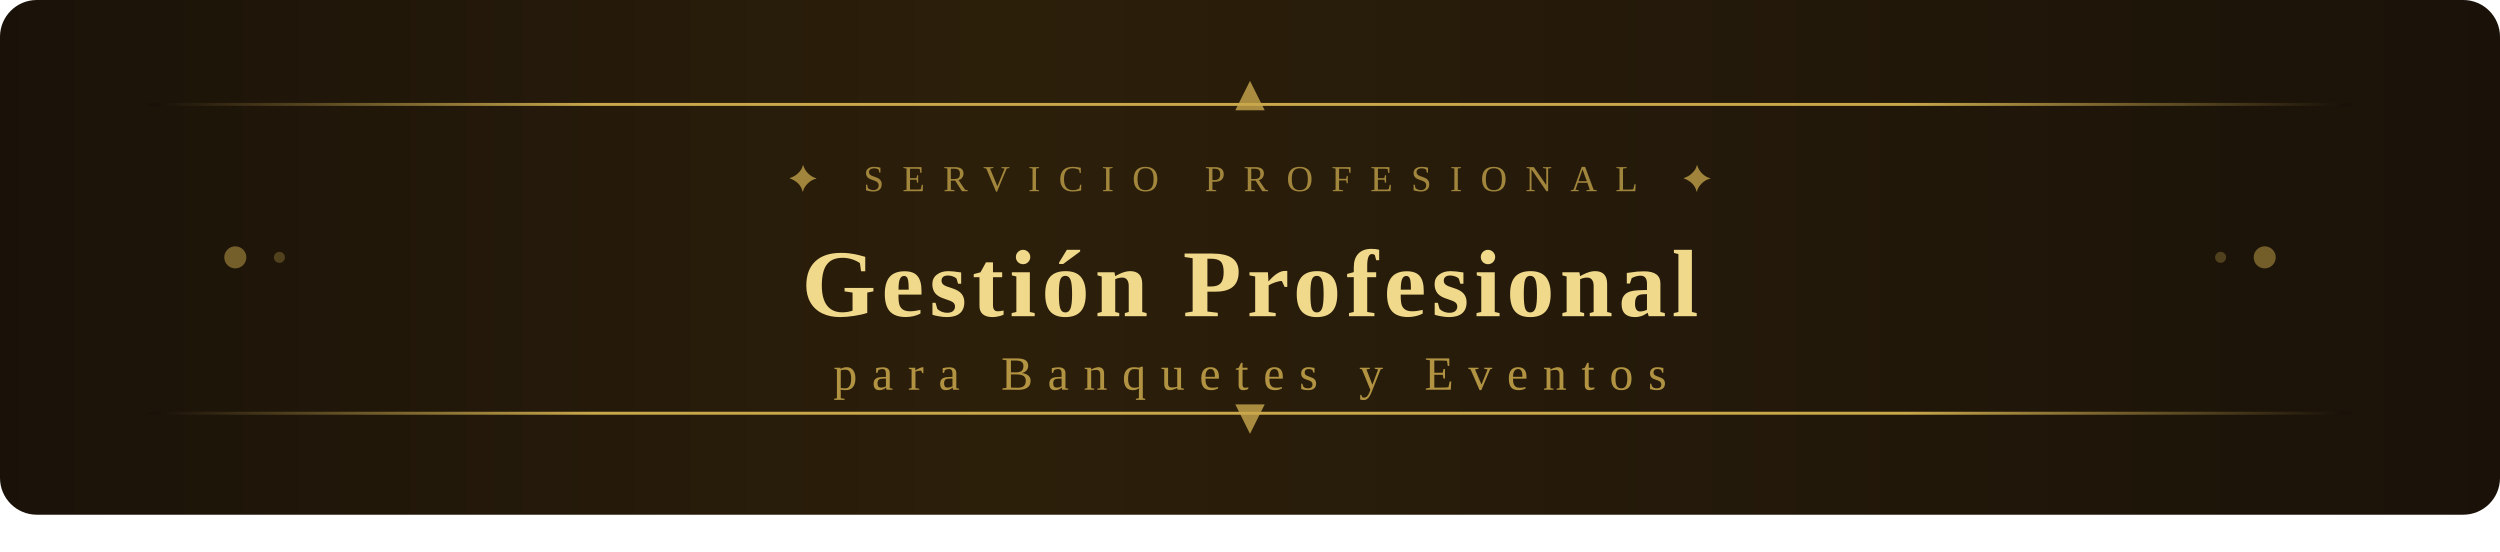
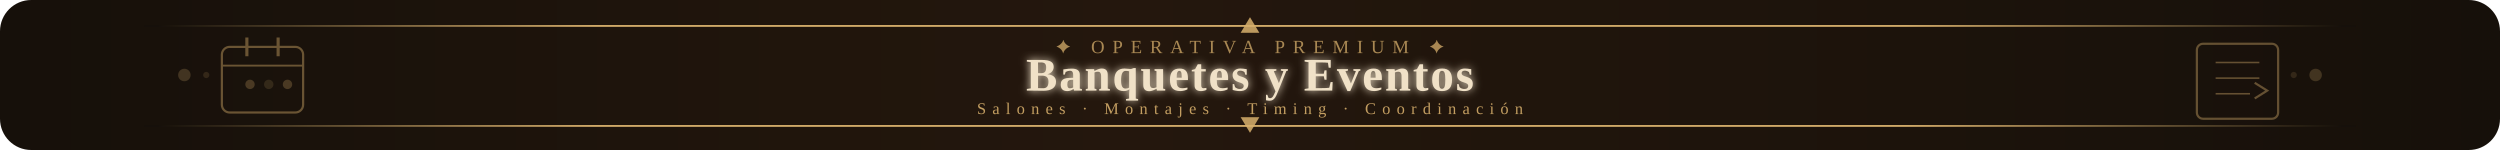
- <svg xmlns="http://www.w3.org/2000/svg" width="100%" viewBox="0 0 680 150">
+ <svg xmlns="http://www.w3.org/2000/svg" width="100%" height="100%" viewBox="0 0 1600 96" preserveAspectRatio="xMidYMid slice">
  <defs>
-     <linearGradient id="bgGrad" x1="0%" y1="0%" x2="100%" y2="0%">
-       <stop offset="0%" style="stop-color:#1a1209;stop-opacity:1" />
-       <stop offset="40%" style="stop-color:#2c1f0a;stop-opacity:1" />
-       <stop offset="100%" style="stop-color:#1a1209;stop-opacity:1" />
+     <linearGradient id="bg" x1="0%" y1="0%" x2="100%" y2="0%">
+       <stop offset="0%" stop-color="#16100a" />
+       <stop offset="45%" stop-color="#24170d" />
+       <stop offset="100%" stop-color="#16100a" />
    </linearGradient>
-     <linearGradient id="lineGrad" x1="0%" y1="0%" x2="100%" y2="0%">
-       <stop offset="0%" style="stop-color:#1a1209;stop-opacity:1" />
-       <stop offset="20%" style="stop-color:#c9a84c;stop-opacity:1" />
-       <stop offset="80%" style="stop-color:#c9a84c;stop-opacity:1" />
-       <stop offset="100%" style="stop-color:#1a1209;stop-opacity:1" />
+     <linearGradient id="line" x1="0%" y1="0%" x2="100%" y2="0%">
+       <stop offset="0%" stop-color="#16100a" />
+       <stop offset="20%" stop-color="#d8b06c" />
+       <stop offset="80%" stop-color="#d8b06c" />
+       <stop offset="100%" stop-color="#16100a" />
    </linearGradient>
+     <filter id="softGlow" x="-20%" y="-20%" width="140%" height="140%">
+       <feGaussianBlur stdDeviation="2.8" result="blur" />
+       <feMerge>
+         <feMergeNode in="blur" />
+         <feMergeNode in="SourceGraphic" />
+       </feMerge>
+     </filter>
  </defs>
-   <rect width="680" height="140" fill="url(#bgGrad)" rx="10" style="stroke:none;color:rgb(0, 0, 0);stroke-width:1px;stroke-linecap:butt;stroke-linejoin:miter;opacity:1;font-family:&quot;Anthropic Sans&quot;, -apple-system, BlinkMacSystemFont, &quot;Segoe UI&quot;, sans-serif;font-size:16px;font-weight:400;text-anchor:start;dominant-baseline:auto" />
-   <rect x="40" y="28" width="600" height="0.8" fill="url(#lineGrad)" style="stroke:none;color:rgb(0, 0, 0);stroke-width:1px;stroke-linecap:butt;stroke-linejoin:miter;opacity:1;font-family:&quot;Anthropic Sans&quot;, -apple-system, BlinkMacSystemFont, &quot;Segoe UI&quot;, sans-serif;font-size:16px;font-weight:400;text-anchor:start;dominant-baseline:auto" />
-   <rect x="40" y="112" width="600" height="0.8" fill="url(#lineGrad)" style="stroke:none;color:rgb(0, 0, 0);stroke-width:1px;stroke-linecap:butt;stroke-linejoin:miter;opacity:1;font-family:&quot;Anthropic Sans&quot;, -apple-system, BlinkMacSystemFont, &quot;Segoe UI&quot;, sans-serif;font-size:16px;font-weight:400;text-anchor:start;dominant-baseline:auto" />
-   <polygon points="340,22 344,30 336,30" fill="#c9a84c" opacity="0.8" style="fill:rgb(201, 168, 76);stroke:none;color:rgb(0, 0, 0);stroke-width:1px;stroke-linecap:butt;stroke-linejoin:miter;opacity:0.8;font-family:&quot;Anthropic Sans&quot;, -apple-system, BlinkMacSystemFont, &quot;Segoe UI&quot;, sans-serif;font-size:16px;font-weight:400;text-anchor:start;dominant-baseline:auto" />
-   <polygon points="340,118 344,110 336,110" fill="#c9a84c" opacity="0.8" style="fill:rgb(201, 168, 76);stroke:none;color:rgb(0, 0, 0);stroke-width:1px;stroke-linecap:butt;stroke-linejoin:miter;opacity:0.8;font-family:&quot;Anthropic Sans&quot;, -apple-system, BlinkMacSystemFont, &quot;Segoe UI&quot;, sans-serif;font-size:16px;font-weight:400;text-anchor:start;dominant-baseline:auto" />
-   <circle cx="64" cy="70" r="3" fill="#c9a84c" opacity="0.5" style="fill:rgb(201, 168, 76);stroke:none;color:rgb(0, 0, 0);stroke-width:1px;stroke-linecap:butt;stroke-linejoin:miter;opacity:0.5;font-family:&quot;Anthropic Sans&quot;, -apple-system, BlinkMacSystemFont, &quot;Segoe UI&quot;, sans-serif;font-size:16px;font-weight:400;text-anchor:start;dominant-baseline:auto" />
-   <circle cx="616" cy="70" r="3" fill="#c9a84c" opacity="0.5" style="fill:rgb(201, 168, 76);stroke:none;color:rgb(0, 0, 0);stroke-width:1px;stroke-linecap:butt;stroke-linejoin:miter;opacity:0.5;font-family:&quot;Anthropic Sans&quot;, -apple-system, BlinkMacSystemFont, &quot;Segoe UI&quot;, sans-serif;font-size:16px;font-weight:400;text-anchor:start;dominant-baseline:auto" />
-   <circle cx="76" cy="70" r="1.5" fill="#c9a84c" opacity="0.3" style="fill:rgb(201, 168, 76);stroke:none;color:rgb(0, 0, 0);stroke-width:1px;stroke-linecap:butt;stroke-linejoin:miter;opacity:0.3;font-family:&quot;Anthropic Sans&quot;, -apple-system, BlinkMacSystemFont, &quot;Segoe UI&quot;, sans-serif;font-size:16px;font-weight:400;text-anchor:start;dominant-baseline:auto" />
-   <circle cx="604" cy="70" r="1.5" fill="#c9a84c" opacity="0.3" style="fill:rgb(201, 168, 76);stroke:none;color:rgb(0, 0, 0);stroke-width:1px;stroke-linecap:butt;stroke-linejoin:miter;opacity:0.3;font-family:&quot;Anthropic Sans&quot;, -apple-system, BlinkMacSystemFont, &quot;Segoe UI&quot;, sans-serif;font-size:16px;font-weight:400;text-anchor:start;dominant-baseline:auto" />
-   <text x="340" y="52" text-anchor="middle" font-family="Georgia, 'Times New Roman', serif" font-size="10" font-weight="400" letter-spacing="5" fill="#c9a84c" opacity="0.75" style="fill:rgb(201, 168, 76);stroke:none;color:rgb(0, 0, 0);stroke-width:1px;stroke-linecap:butt;stroke-linejoin:miter;opacity:0.75;font-family:Georgia, &quot;Times New Roman&quot;, serif;font-size:10px;font-weight:400;text-anchor:middle;dominant-baseline:auto">✦ SERVICIO PROFESIONAL ✦</text>
-   <text x="340" y="86" text-anchor="middle" font-family="Georgia, 'Times New Roman', serif" font-size="26" font-weight="700" letter-spacing="1.5" fill="#f0d98a" style="fill:rgb(240, 217, 138);stroke:none;color:rgb(0, 0, 0);stroke-width:1px;stroke-linecap:butt;stroke-linejoin:miter;opacity:1;font-family:Georgia, &quot;Times New Roman&quot;, serif;font-size:26px;font-weight:700;text-anchor:middle;dominant-baseline:auto">Gestión Profesional</text>
-   <text x="340" y="106" text-anchor="middle" font-family="Georgia, 'Times New Roman', serif" font-size="13" font-weight="400" letter-spacing="4" fill="#c9a84c" opacity="0.85" style="fill:rgb(201, 168, 76);stroke:none;color:rgb(0, 0, 0);stroke-width:1px;stroke-linecap:butt;stroke-linejoin:miter;opacity:0.85;font-family:Georgia, &quot;Times New Roman&quot;, serif;font-size:13px;font-weight:400;text-anchor:middle;dominant-baseline:auto">para Banquetes y Eventos</text>
+   <rect x="0" y="0" width="1600" height="96" rx="20" fill="url(#bg)" />
+   <rect x="92" y="16" width="1416" height="1.2" rx="1" fill="url(#line)" opacity="0.95" />
+   <rect x="92" y="80" width="1416" height="1.2" rx="1" fill="url(#line)" opacity="0.95" />
+   <polygon points="800,11 806,21 794,21" fill="#d8b06c" opacity="0.85" />
+   <polygon points="800,85 806,75 794,75" fill="#d8b06c" opacity="0.85" />
+   <g opacity="0.42" transform="translate(168,26)" stroke="#d8b06c" fill="none">
+     <rect x="-26" y="4" width="52" height="42" rx="5" stroke-width="1.4" />
+     <line x1="-26" y1="16" x2="26" y2="16" stroke-width="1.2" />
+     <line x1="-10" y1="-2" x2="-10" y2="10" stroke-width="2" />
+     <line x1="10" y1="-2" x2="10" y2="10" stroke-width="2" />
+     <circle cx="-8" cy="28" r="3" fill="#d8b06c" opacity="0.6" stroke="none" />
+     <circle cx="4" cy="28" r="3" fill="#d8b06c" opacity="0.35" stroke="none" />
+     <circle cx="16" cy="28" r="3" fill="#d8b06c" opacity="0.6" stroke="none" />
+   </g>
+   <g opacity="0.40" transform="translate(1432,26)">
+     <rect x="-26" y="2" width="52" height="48" rx="4" fill="none" stroke="#d8b06c" stroke-width="1.4" />
+     <line x1="-14" y1="14" x2="14" y2="14" stroke="#d8b06c" stroke-width="1" />
+     <line x1="-14" y1="24" x2="14" y2="24" stroke="#d8b06c" stroke-width="1" />
+     <line x1="-14" y1="34" x2="8" y2="34" stroke="#d8b06c" stroke-width="1" />
+     <polyline points="11,27 19,32 11,37" fill="none" stroke="#d8b06c" stroke-width="1.4" />
+   </g>
+   <circle cx="118" cy="48" r="4" fill="#d8b06c" opacity="0.22" />
+   <circle cx="1482" cy="48" r="4" fill="#d8b06c" opacity="0.22" />
+   <circle cx="132" cy="48" r="2" fill="#d8b06c" opacity="0.14" />
+   <circle cx="1468" cy="48" r="2" fill="#d8b06c" opacity="0.14" />
+   <text x="800" y="34" text-anchor="middle" font-family="Georgia, 'Times New Roman', serif" font-size="12" font-weight="400" letter-spacing="5" fill="#d8b06c" opacity="0.74">✦ OPERATIVA PREMIUM ✦</text>
+   <text x="800" y="58" text-anchor="middle" font-family="Georgia, 'Times New Roman', serif" font-size="30" font-weight="700" letter-spacing="1.2" fill="#f0e1c7" filter="url(#softGlow)">Banquetes y Eventos</text>
+   <text x="800" y="73" text-anchor="middle" font-family="Georgia, 'Times New Roman', serif" font-size="10.5" font-weight="400" letter-spacing="4" fill="#d8b06c" opacity="0.88">Salones · Montajes · Timing · Coordinación</text>
</svg>
